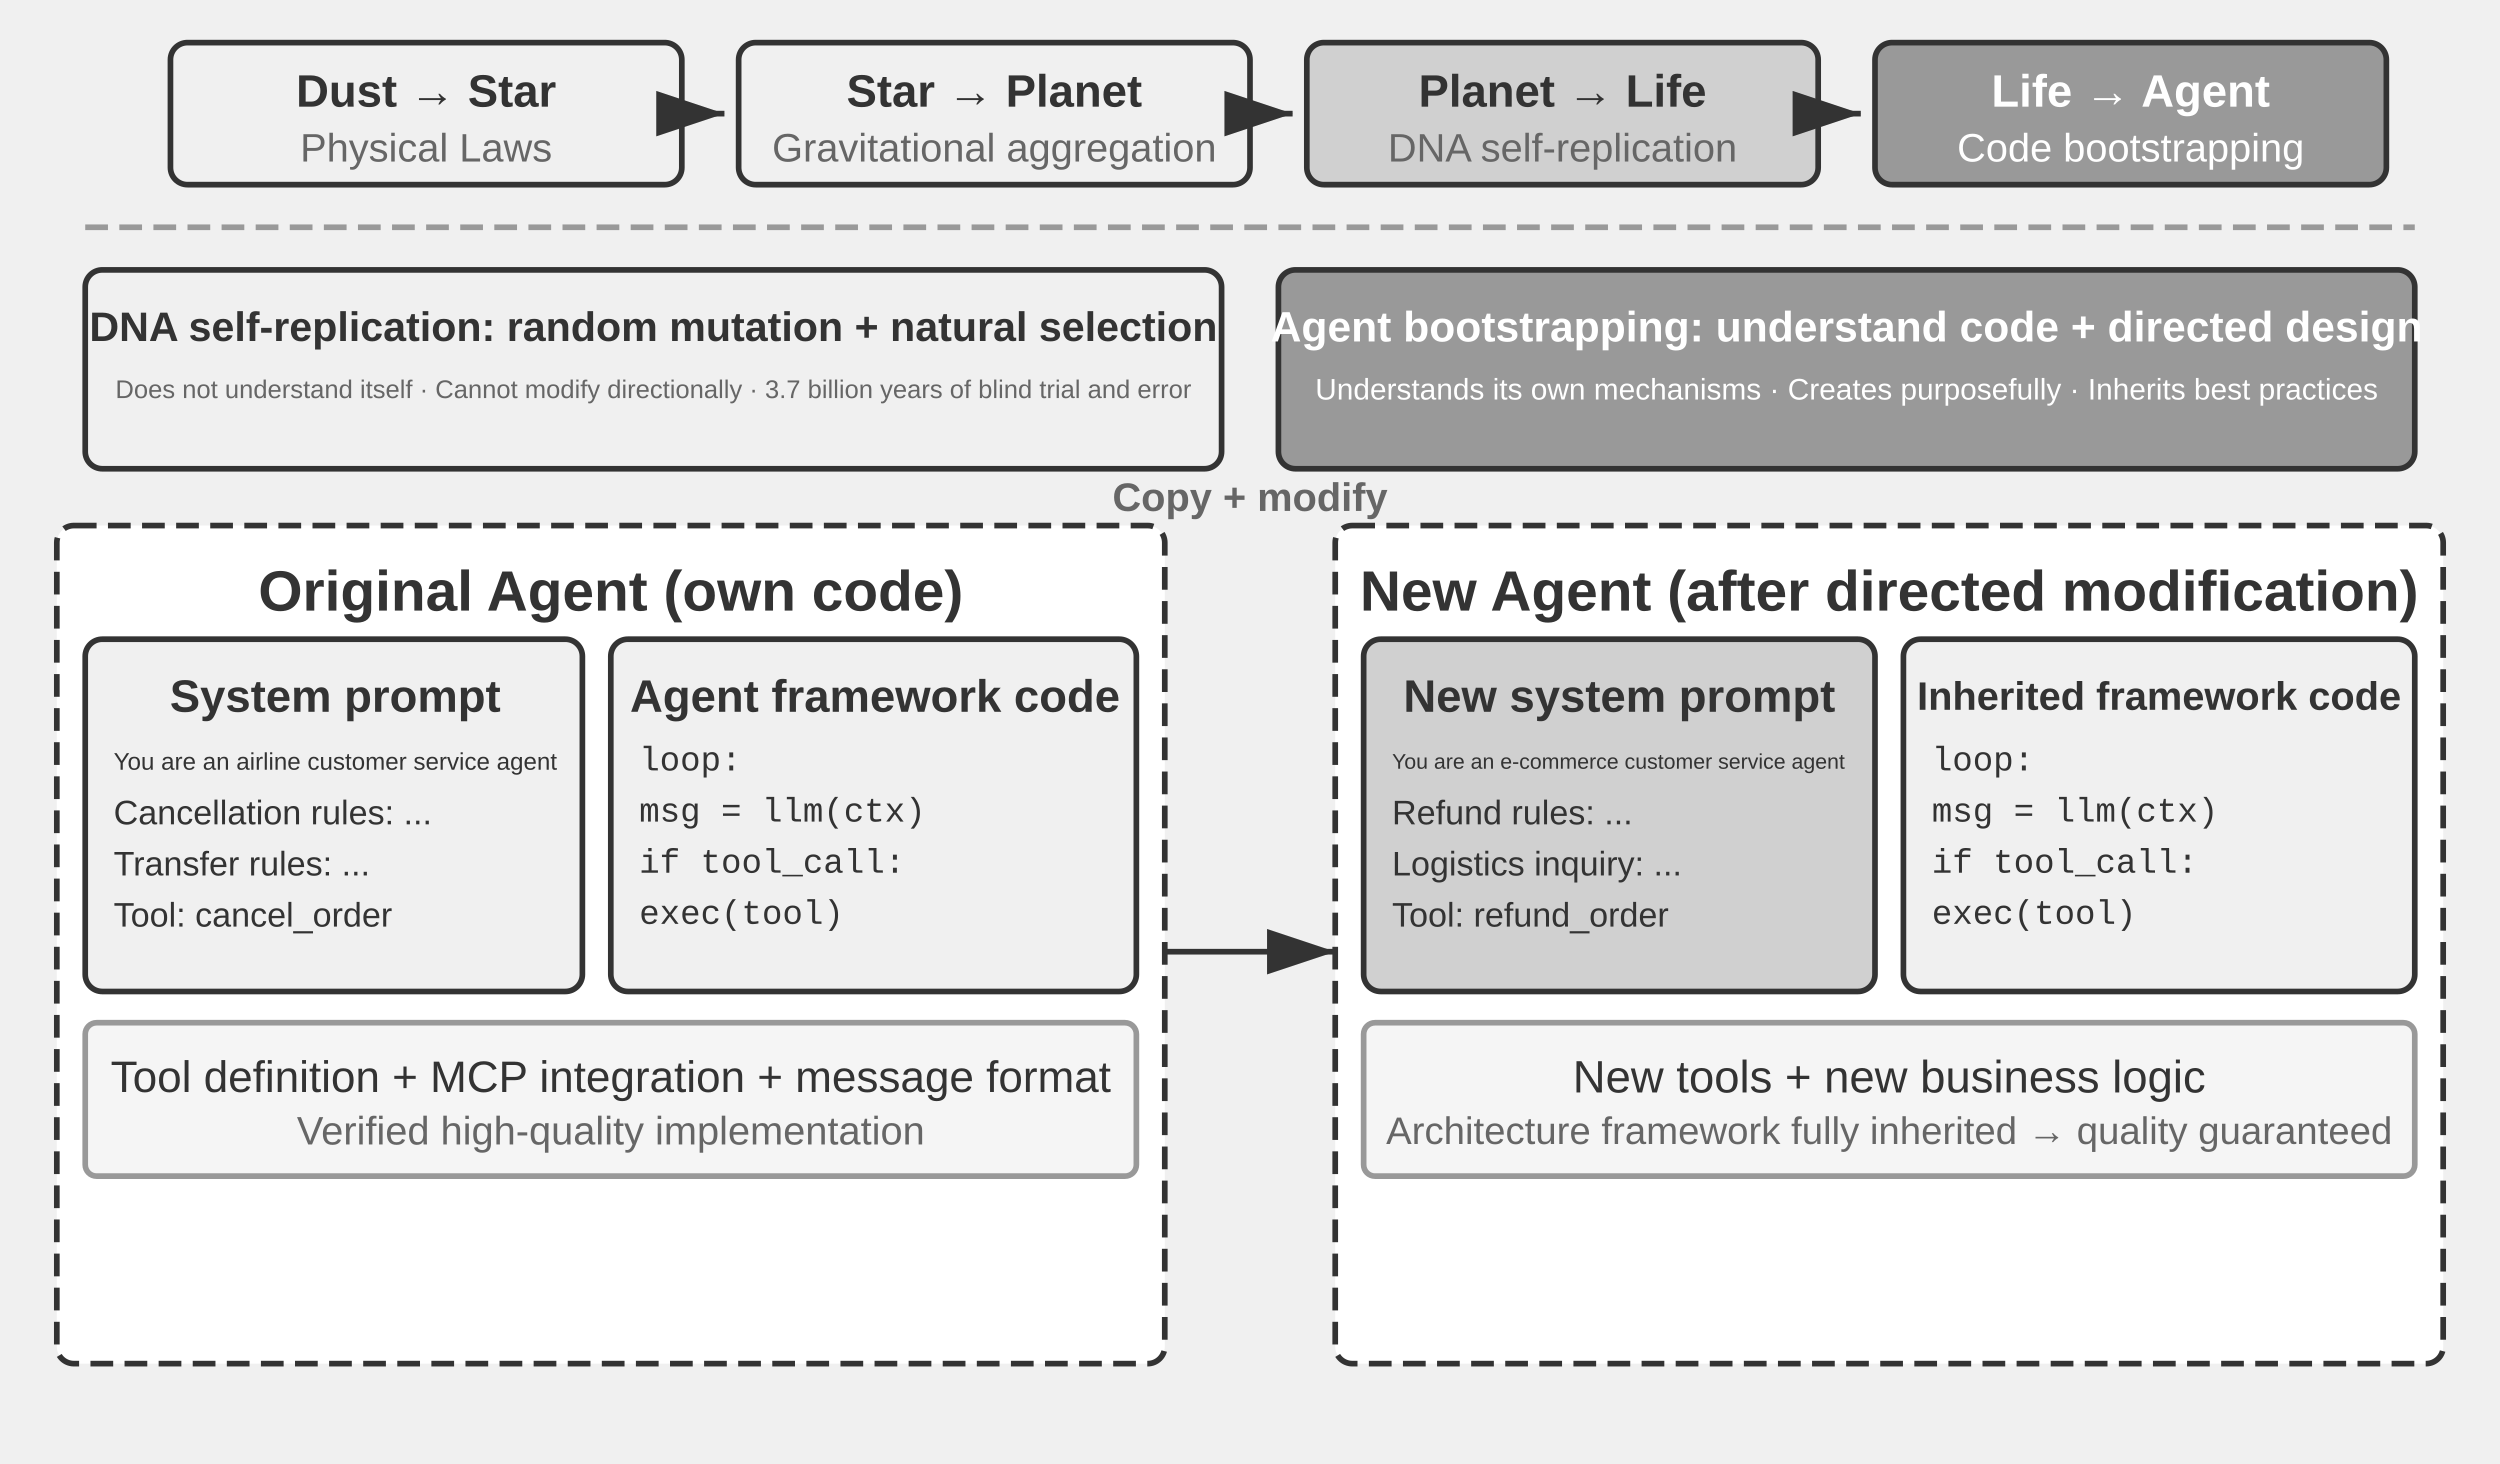
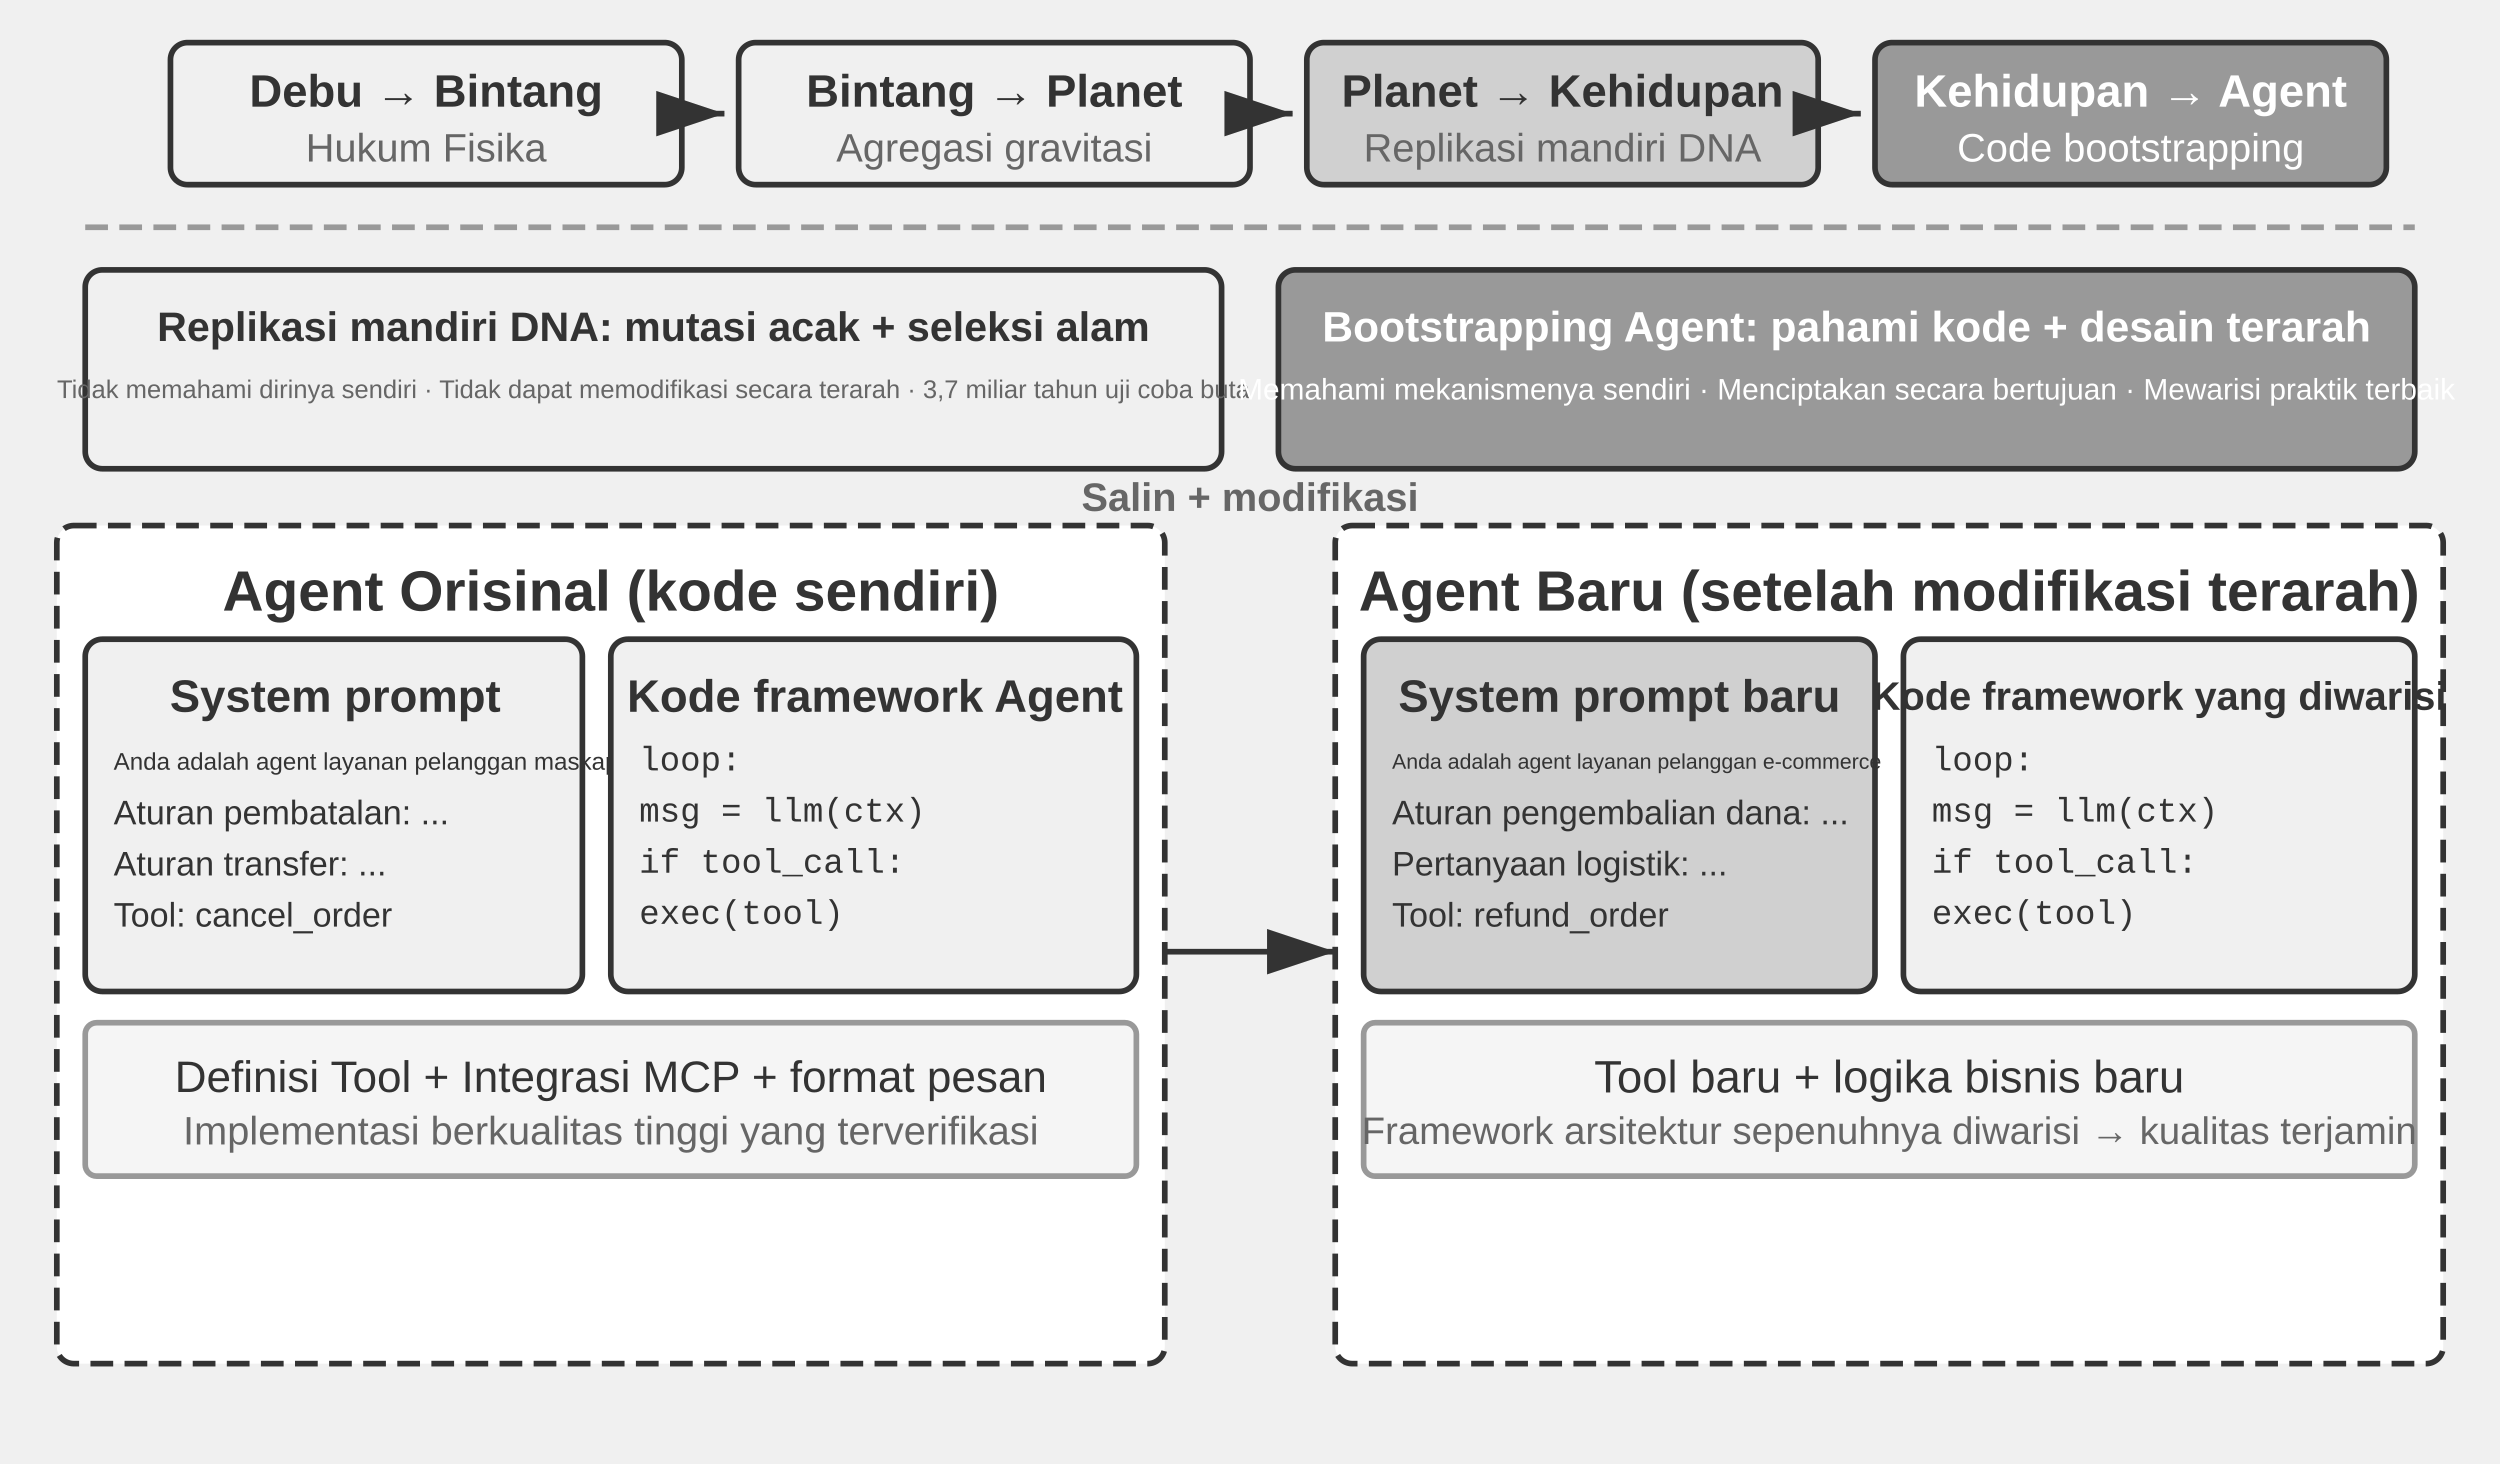
<svg xmlns="http://www.w3.org/2000/svg" viewBox="0 40 880 515" width="880" height="515" style="background:#ffffff">
  <defs>
    <marker id="ah" markerWidth="12" markerHeight="8" refX="12" refY="4" orient="auto">
      <polygon points="0 0, 12 4, 0 8" fill="#333333" />
    </marker>
    <marker id="ah-light" markerWidth="12" markerHeight="8" refX="12" refY="4" orient="auto">
      <polygon points="0 0, 12 4, 0 8" fill="#999999" />
    </marker>
  </defs>
  <rect x="60" y="55" width="180" height="50" rx="6" fill="#f0f0f0" stroke="#333333" stroke-width="2" />
-   <text x="150" y="72" font-family="Arial, 'Helvetica Neue', Helvetica, 'PingFang SC', 'Microsoft YaHei', sans-serif" font-size="16" fill="#333333" text-anchor="middle" dominant-baseline="central" font-weight="bold">Dust → Star</text>
-   <text x="150" y="92" font-family="Arial, 'Helvetica Neue', Helvetica, 'PingFang SC', 'Microsoft YaHei', sans-serif" font-size="14" fill="#666666" text-anchor="middle" dominant-baseline="central" font-weight="normal">Physical Laws</text>
+   <text x="150" y="72" font-family="Arial, 'Helvetica Neue', Helvetica, 'PingFang SC', 'Microsoft YaHei', sans-serif" font-size="16" fill="#333333" text-anchor="middle" dominant-baseline="central" font-weight="bold">Debu → Bintang</text>
+   <text x="150" y="92" font-family="Arial, 'Helvetica Neue', Helvetica, 'PingFang SC', 'Microsoft YaHei', sans-serif" font-size="14" fill="#666666" text-anchor="middle" dominant-baseline="central" font-weight="normal">Hukum Fisika</text>
  <line x1="240" y1="80" x2="255" y2="80" stroke="#333333" stroke-width="2" marker-end="url(#ah)" />
  <rect x="260" y="55" width="180" height="50" rx="6" fill="#f0f0f0" stroke="#333333" stroke-width="2" />
-   <text x="350" y="72" font-family="Arial, 'Helvetica Neue', Helvetica, 'PingFang SC', 'Microsoft YaHei', sans-serif" font-size="16" fill="#333333" text-anchor="middle" dominant-baseline="central" font-weight="bold">Star → Planet</text>
-   <text x="350" y="92" font-family="Arial, 'Helvetica Neue', Helvetica, 'PingFang SC', 'Microsoft YaHei', sans-serif" font-size="14" fill="#666666" text-anchor="middle" dominant-baseline="central" font-weight="normal">Gravitational aggregation</text>
+   <text x="350" y="72" font-family="Arial, 'Helvetica Neue', Helvetica, 'PingFang SC', 'Microsoft YaHei', sans-serif" font-size="16" fill="#333333" text-anchor="middle" dominant-baseline="central" font-weight="bold">Bintang → Planet</text>
+   <text x="350" y="92" font-family="Arial, 'Helvetica Neue', Helvetica, 'PingFang SC', 'Microsoft YaHei', sans-serif" font-size="14" fill="#666666" text-anchor="middle" dominant-baseline="central" font-weight="normal">Agregasi gravitasi</text>
  <line x1="440" y1="80" x2="455" y2="80" stroke="#333333" stroke-width="2" marker-end="url(#ah)" />
  <rect x="460" y="55" width="180" height="50" rx="6" fill="#d0d0d0" stroke="#333333" stroke-width="2" />
-   <text x="550" y="72" font-family="Arial, 'Helvetica Neue', Helvetica, 'PingFang SC', 'Microsoft YaHei', sans-serif" font-size="16" fill="#333333" text-anchor="middle" dominant-baseline="central" font-weight="bold">Planet → Life</text>
-   <text x="550" y="92" font-family="Arial, 'Helvetica Neue', Helvetica, 'PingFang SC', 'Microsoft YaHei', sans-serif" font-size="14" fill="#666666" text-anchor="middle" dominant-baseline="central" font-weight="normal">DNA self-replication</text>
+   <text x="550" y="72" font-family="Arial, 'Helvetica Neue', Helvetica, 'PingFang SC', 'Microsoft YaHei', sans-serif" font-size="16" fill="#333333" text-anchor="middle" dominant-baseline="central" font-weight="bold">Planet → Kehidupan</text>
+   <text x="550" y="92" font-family="Arial, 'Helvetica Neue', Helvetica, 'PingFang SC', 'Microsoft YaHei', sans-serif" font-size="14" fill="#666666" text-anchor="middle" dominant-baseline="central" font-weight="normal">Replikasi mandiri DNA</text>
  <line x1="640" y1="80" x2="655" y2="80" stroke="#333333" stroke-width="2" marker-end="url(#ah)" />
  <rect x="660" y="55" width="180" height="50" rx="6" fill="#999999" stroke="#333333" stroke-width="2" />
-   <text x="750" y="72" font-family="Arial, 'Helvetica Neue', Helvetica, 'PingFang SC', 'Microsoft YaHei', sans-serif" font-size="16" fill="#ffffff" text-anchor="middle" dominant-baseline="central" font-weight="bold">Life → Agent</text>
+   <text x="750" y="72" font-family="Arial, 'Helvetica Neue', Helvetica, 'PingFang SC', 'Microsoft YaHei', sans-serif" font-size="16" fill="#ffffff" text-anchor="middle" dominant-baseline="central" font-weight="bold">Kehidupan → Agent</text>
  <text x="750" y="92" font-family="Arial, 'Helvetica Neue', Helvetica, 'PingFang SC', 'Microsoft YaHei', sans-serif" font-size="14" fill="#ffffff" text-anchor="middle" dominant-baseline="central" font-weight="normal">Code bootstrapping</text>
  <line x1="30" y1="120" x2="850" y2="120" stroke="#999999" stroke-width="2" stroke-dasharray="8,4" />
  <rect x="30" y="135" width="400" height="70" rx="6" fill="#f0f0f0" stroke="#333333" stroke-width="2" />
-   <text x="230" y="155" font-family="Arial, 'Helvetica Neue', Helvetica, 'PingFang SC', 'Microsoft YaHei', sans-serif" font-size="14.5" fill="#333333" text-anchor="middle" dominant-baseline="central" font-weight="bold">DNA self-replication: random mutation + natural selection</text>
-   <text x="230" y="177" font-family="Arial, 'Helvetica Neue', Helvetica, 'PingFang SC', 'Microsoft YaHei', sans-serif" font-size="9" fill="#666666" text-anchor="middle" dominant-baseline="central" font-weight="normal">Does not understand itself · Cannot modify directionally · 3.7 billion years of blind trial and error</text>
+   <text x="230" y="155" font-family="Arial, 'Helvetica Neue', Helvetica, 'PingFang SC', 'Microsoft YaHei', sans-serif" font-size="14.5" fill="#333333" text-anchor="middle" dominant-baseline="central" font-weight="bold">Replikasi mandiri DNA: mutasi acak + seleksi alam</text>
+   <text x="230" y="177" font-family="Arial, 'Helvetica Neue', Helvetica, 'PingFang SC', 'Microsoft YaHei', sans-serif" font-size="9" fill="#666666" text-anchor="middle" dominant-baseline="central" font-weight="normal">Tidak memahami dirinya sendiri · Tidak dapat memodifikasi secara terarah · 3,7 miliar tahun uji coba buta</text>
  <rect x="450" y="135" width="400" height="70" rx="6" fill="#999999" stroke="#333333" stroke-width="2" />
-   <text x="650" y="155" font-family="Arial, 'Helvetica Neue', Helvetica, 'PingFang SC', 'Microsoft YaHei', sans-serif" font-size="15" fill="#ffffff" text-anchor="middle" dominant-baseline="central" font-weight="bold">Agent bootstrapping: understand code + directed design</text>
-   <text x="650" y="177" font-family="Arial, 'Helvetica Neue', Helvetica, 'PingFang SC', 'Microsoft YaHei', sans-serif" font-size="10.5" fill="#ffffff" text-anchor="middle" dominant-baseline="central" font-weight="normal">Understands its own mechanisms · Creates purposefully · Inherits best practices</text>
+   <text x="650" y="155" font-family="Arial, 'Helvetica Neue', Helvetica, 'PingFang SC', 'Microsoft YaHei', sans-serif" font-size="15" fill="#ffffff" text-anchor="middle" dominant-baseline="central" font-weight="bold">Bootstrapping Agent: pahami kode + desain terarah</text>
+   <text x="650" y="177" font-family="Arial, 'Helvetica Neue', Helvetica, 'PingFang SC', 'Microsoft YaHei', sans-serif" font-size="10.5" fill="#ffffff" text-anchor="middle" dominant-baseline="central" font-weight="normal">Memahami mekanismenya sendiri · Menciptakan secara bertujuan · Mewarisi praktik terbaik</text>
  <rect x="20" y="225" width="390" height="295" rx="6" fill="#ffffff" stroke="#333333" stroke-width="2" stroke-dasharray="8,4" />
-   <text x="215" y="248" font-family="Arial, 'Helvetica Neue', Helvetica, 'PingFang SC', 'Microsoft YaHei', sans-serif" font-size="20" fill="#333333" text-anchor="middle" dominant-baseline="central" font-weight="bold">Original Agent (own code)</text>
+   <text x="215" y="248" font-family="Arial, 'Helvetica Neue', Helvetica, 'PingFang SC', 'Microsoft YaHei', sans-serif" font-size="20" fill="#333333" text-anchor="middle" dominant-baseline="central" font-weight="bold">Agent Orisinal (kode sendiri)</text>
  <rect x="30" y="265" width="175" height="124" rx="6" fill="#f0f0f0" stroke="#333333" stroke-width="2" />
  <text x="118" y="285" font-family="Arial, 'Helvetica Neue', Helvetica, 'PingFang SC', 'Microsoft YaHei', sans-serif" font-size="16" fill="#333333" text-anchor="middle" dominant-baseline="central" font-weight="bold">System prompt</text>
-   <text x="40" y="308" font-family="Arial, 'Helvetica Neue', Helvetica, 'PingFang SC', 'Microsoft YaHei', sans-serif" font-size="8.5" fill="#333333" text-anchor="start" dominant-baseline="central" font-weight="normal">You are an airline customer service agent</text>
-   <text x="40" y="326" font-family="Arial, 'Helvetica Neue', Helvetica, 'PingFang SC', 'Microsoft YaHei', sans-serif" font-size="12" fill="#333333" text-anchor="start" dominant-baseline="central" font-weight="normal">Cancellation rules: ...</text>
-   <text x="40" y="344" font-family="Arial, 'Helvetica Neue', Helvetica, 'PingFang SC', 'Microsoft YaHei', sans-serif" font-size="12" fill="#333333" text-anchor="start" dominant-baseline="central" font-weight="normal">Transfer rules: ...</text>
+   <text x="40" y="308" font-family="Arial, 'Helvetica Neue', Helvetica, 'PingFang SC', 'Microsoft YaHei', sans-serif" font-size="8.5" fill="#333333" text-anchor="start" dominant-baseline="central" font-weight="normal">Anda adalah agent layanan pelanggan maskapai penerbangan</text>
+   <text x="40" y="326" font-family="Arial, 'Helvetica Neue', Helvetica, 'PingFang SC', 'Microsoft YaHei', sans-serif" font-size="12" fill="#333333" text-anchor="start" dominant-baseline="central" font-weight="normal">Aturan pembatalan: ...</text>
+   <text x="40" y="344" font-family="Arial, 'Helvetica Neue', Helvetica, 'PingFang SC', 'Microsoft YaHei', sans-serif" font-size="12" fill="#333333" text-anchor="start" dominant-baseline="central" font-weight="normal">Aturan transfer: ...</text>
  <text x="40" y="362" font-family="Arial, 'Helvetica Neue', Helvetica, 'PingFang SC', 'Microsoft YaHei', sans-serif" font-size="12" fill="#333333" text-anchor="start" dominant-baseline="central" font-weight="normal">Tool: cancel_order</text>
  <rect x="215" y="265" width="185" height="124" rx="6" fill="#f0f0f0" stroke="#333333" stroke-width="2" />
-   <text x="308" y="285" font-family="Arial, 'Helvetica Neue', Helvetica, 'PingFang SC', 'Microsoft YaHei', sans-serif" font-size="16" fill="#333333" text-anchor="middle" dominant-baseline="central" font-weight="bold">Agent framework code</text>
+   <text x="308" y="285" font-family="Arial, 'Helvetica Neue', Helvetica, 'PingFang SC', 'Microsoft YaHei', sans-serif" font-size="16" fill="#333333" text-anchor="middle" dominant-baseline="central" font-weight="bold">Kode framework Agent</text>
  <text x="225" y="308" font-family="'Courier New', Courier, monospace" font-size="12" fill="#333333" text-anchor="start" dominant-baseline="central">loop:</text>
  <text x="225" y="326" font-family="'Courier New', Courier, monospace" font-size="12" fill="#333333" text-anchor="start" dominant-baseline="central">  msg = llm(ctx)</text>
  <text x="225" y="344" font-family="'Courier New', Courier, monospace" font-size="12" fill="#333333" text-anchor="start" dominant-baseline="central">  if tool_call:</text>
  <text x="225" y="362" font-family="'Courier New', Courier, monospace" font-size="12" fill="#333333" text-anchor="start" dominant-baseline="central">    exec(tool)</text>
  <rect x="30" y="400" width="370" height="54" rx="4" fill="#f5f5f5" stroke="#999999" stroke-width="2" />
-   <text x="215" y="419" font-family="Arial, 'Helvetica Neue', Helvetica, 'PingFang SC', 'Microsoft YaHei', sans-serif" font-size="15.5" fill="#333333" text-anchor="middle" dominant-baseline="central" font-weight="normal">Tool definition + MCP integration + message format</text>
-   <text x="215" y="438" font-family="Arial, 'Helvetica Neue', Helvetica, 'PingFang SC', 'Microsoft YaHei', sans-serif" font-size="14" fill="#666666" text-anchor="middle" dominant-baseline="central" font-weight="normal">Verified high-quality implementation</text>
-   <text x="440" y="215" font-family="Arial, 'Helvetica Neue', Helvetica, 'PingFang SC', 'Microsoft YaHei', sans-serif" font-size="14" fill="#666666" text-anchor="middle" dominant-baseline="central" font-weight="bold">Copy + modify</text>
+   <text x="215" y="419" font-family="Arial, 'Helvetica Neue', Helvetica, 'PingFang SC', 'Microsoft YaHei', sans-serif" font-size="15.5" fill="#333333" text-anchor="middle" dominant-baseline="central" font-weight="normal">Definisi Tool + Integrasi MCP + format pesan</text>
+   <text x="215" y="438" font-family="Arial, 'Helvetica Neue', Helvetica, 'PingFang SC', 'Microsoft YaHei', sans-serif" font-size="14" fill="#666666" text-anchor="middle" dominant-baseline="central" font-weight="normal">Implementasi berkualitas tinggi yang terverifikasi</text>
+   <text x="440" y="215" font-family="Arial, 'Helvetica Neue', Helvetica, 'PingFang SC', 'Microsoft YaHei', sans-serif" font-size="14" fill="#666666" text-anchor="middle" dominant-baseline="central" font-weight="bold">Salin + modifikasi</text>
  <line x1="410" y1="375" x2="470" y2="375" stroke="#333333" stroke-width="2" marker-end="url(#ah)" />
  <rect x="470" y="225" width="390" height="295" rx="6" fill="#ffffff" stroke="#333333" stroke-width="2" stroke-dasharray="8,4" />
-   <text x="665" y="248" font-family="Arial, 'Helvetica Neue', Helvetica, 'PingFang SC', 'Microsoft YaHei', sans-serif" font-size="20" fill="#333333" text-anchor="middle" dominant-baseline="central" font-weight="bold">New Agent (after directed modification)</text>
+   <text x="665" y="248" font-family="Arial, 'Helvetica Neue', Helvetica, 'PingFang SC', 'Microsoft YaHei', sans-serif" font-size="20" fill="#333333" text-anchor="middle" dominant-baseline="central" font-weight="bold">Agent Baru (setelah modifikasi terarah)</text>
  <rect x="480" y="265" width="180" height="124" rx="6" fill="#d0d0d0" stroke="#333333" stroke-width="2" />
-   <text x="570" y="285" font-family="Arial, 'Helvetica Neue', Helvetica, 'PingFang SC', 'Microsoft YaHei', sans-serif" font-size="16" fill="#333333" text-anchor="middle" dominant-baseline="central" font-weight="bold">New system prompt</text>
-   <text x="490" y="308" font-family="Arial, 'Helvetica Neue', Helvetica, 'PingFang SC', 'Microsoft YaHei', sans-serif" font-size="7.5" fill="#333333" text-anchor="start" dominant-baseline="central" font-weight="normal">You are an e-commerce customer service agent</text>
-   <text x="490" y="326" font-family="Arial, 'Helvetica Neue', Helvetica, 'PingFang SC', 'Microsoft YaHei', sans-serif" font-size="12" fill="#333333" text-anchor="start" dominant-baseline="central" font-weight="normal">Refund rules: ...</text>
-   <text x="490" y="344" font-family="Arial, 'Helvetica Neue', Helvetica, 'PingFang SC', 'Microsoft YaHei', sans-serif" font-size="12" fill="#333333" text-anchor="start" dominant-baseline="central" font-weight="normal">Logistics inquiry: ...</text>
+   <text x="570" y="285" font-family="Arial, 'Helvetica Neue', Helvetica, 'PingFang SC', 'Microsoft YaHei', sans-serif" font-size="16" fill="#333333" text-anchor="middle" dominant-baseline="central" font-weight="bold">System prompt baru</text>
+   <text x="490" y="308" font-family="Arial, 'Helvetica Neue', Helvetica, 'PingFang SC', 'Microsoft YaHei', sans-serif" font-size="7.5" fill="#333333" text-anchor="start" dominant-baseline="central" font-weight="normal">Anda adalah agent layanan pelanggan e-commerce</text>
+   <text x="490" y="326" font-family="Arial, 'Helvetica Neue', Helvetica, 'PingFang SC', 'Microsoft YaHei', sans-serif" font-size="12" fill="#333333" text-anchor="start" dominant-baseline="central" font-weight="normal">Aturan pengembalian dana: ...</text>
+   <text x="490" y="344" font-family="Arial, 'Helvetica Neue', Helvetica, 'PingFang SC', 'Microsoft YaHei', sans-serif" font-size="12" fill="#333333" text-anchor="start" dominant-baseline="central" font-weight="normal">Pertanyaan logistik: ...</text>
  <text x="490" y="362" font-family="Arial, 'Helvetica Neue', Helvetica, 'PingFang SC', 'Microsoft YaHei', sans-serif" font-size="12" fill="#333333" text-anchor="start" dominant-baseline="central" font-weight="normal">Tool: refund_order</text>
  <rect x="670" y="265" width="180" height="124" rx="6" fill="#f0f0f0" stroke="#333333" stroke-width="2" />
-   <text x="760" y="285" font-family="Arial, 'Helvetica Neue', Helvetica, 'PingFang SC', 'Microsoft YaHei', sans-serif" font-size="14" fill="#333333" text-anchor="middle" dominant-baseline="central" font-weight="bold">Inherited framework code</text>
+   <text x="760" y="285" font-family="Arial, 'Helvetica Neue', Helvetica, 'PingFang SC', 'Microsoft YaHei', sans-serif" font-size="14" fill="#333333" text-anchor="middle" dominant-baseline="central" font-weight="bold">Kode framework yang diwarisi</text>
  <text x="680" y="308" font-family="'Courier New', Courier, monospace" font-size="12" fill="#333333" text-anchor="start" dominant-baseline="central">loop:</text>
  <text x="680" y="326" font-family="'Courier New', Courier, monospace" font-size="12" fill="#333333" text-anchor="start" dominant-baseline="central">  msg = llm(ctx)</text>
  <text x="680" y="344" font-family="'Courier New', Courier, monospace" font-size="12" fill="#333333" text-anchor="start" dominant-baseline="central">  if tool_call:</text>
  <text x="680" y="362" font-family="'Courier New', Courier, monospace" font-size="12" fill="#333333" text-anchor="start" dominant-baseline="central">    exec(tool)</text>
  <rect x="480" y="400" width="370" height="54" rx="4" fill="#f5f5f5" stroke="#999999" stroke-width="2" />
-   <text x="665" y="419" font-family="Arial, 'Helvetica Neue', Helvetica, 'PingFang SC', 'Microsoft YaHei', sans-serif" font-size="16" fill="#333333" text-anchor="middle" dominant-baseline="central" font-weight="normal">New tools + new business logic</text>
-   <text x="665" y="438" font-family="Arial, 'Helvetica Neue', Helvetica, 'PingFang SC', 'Microsoft YaHei', sans-serif" font-size="13.5" fill="#666666" text-anchor="middle" dominant-baseline="central" font-weight="normal">Architecture framework fully inherited → quality guaranteed</text>
+   <text x="665" y="419" font-family="Arial, 'Helvetica Neue', Helvetica, 'PingFang SC', 'Microsoft YaHei', sans-serif" font-size="16" fill="#333333" text-anchor="middle" dominant-baseline="central" font-weight="normal">Tool baru + logika bisnis baru</text>
+   <text x="665" y="438" font-family="Arial, 'Helvetica Neue', Helvetica, 'PingFang SC', 'Microsoft YaHei', sans-serif" font-size="13.5" fill="#666666" text-anchor="middle" dominant-baseline="central" font-weight="normal">Framework arsitektur sepenuhnya diwarisi → kualitas terjamin</text>
</svg>
